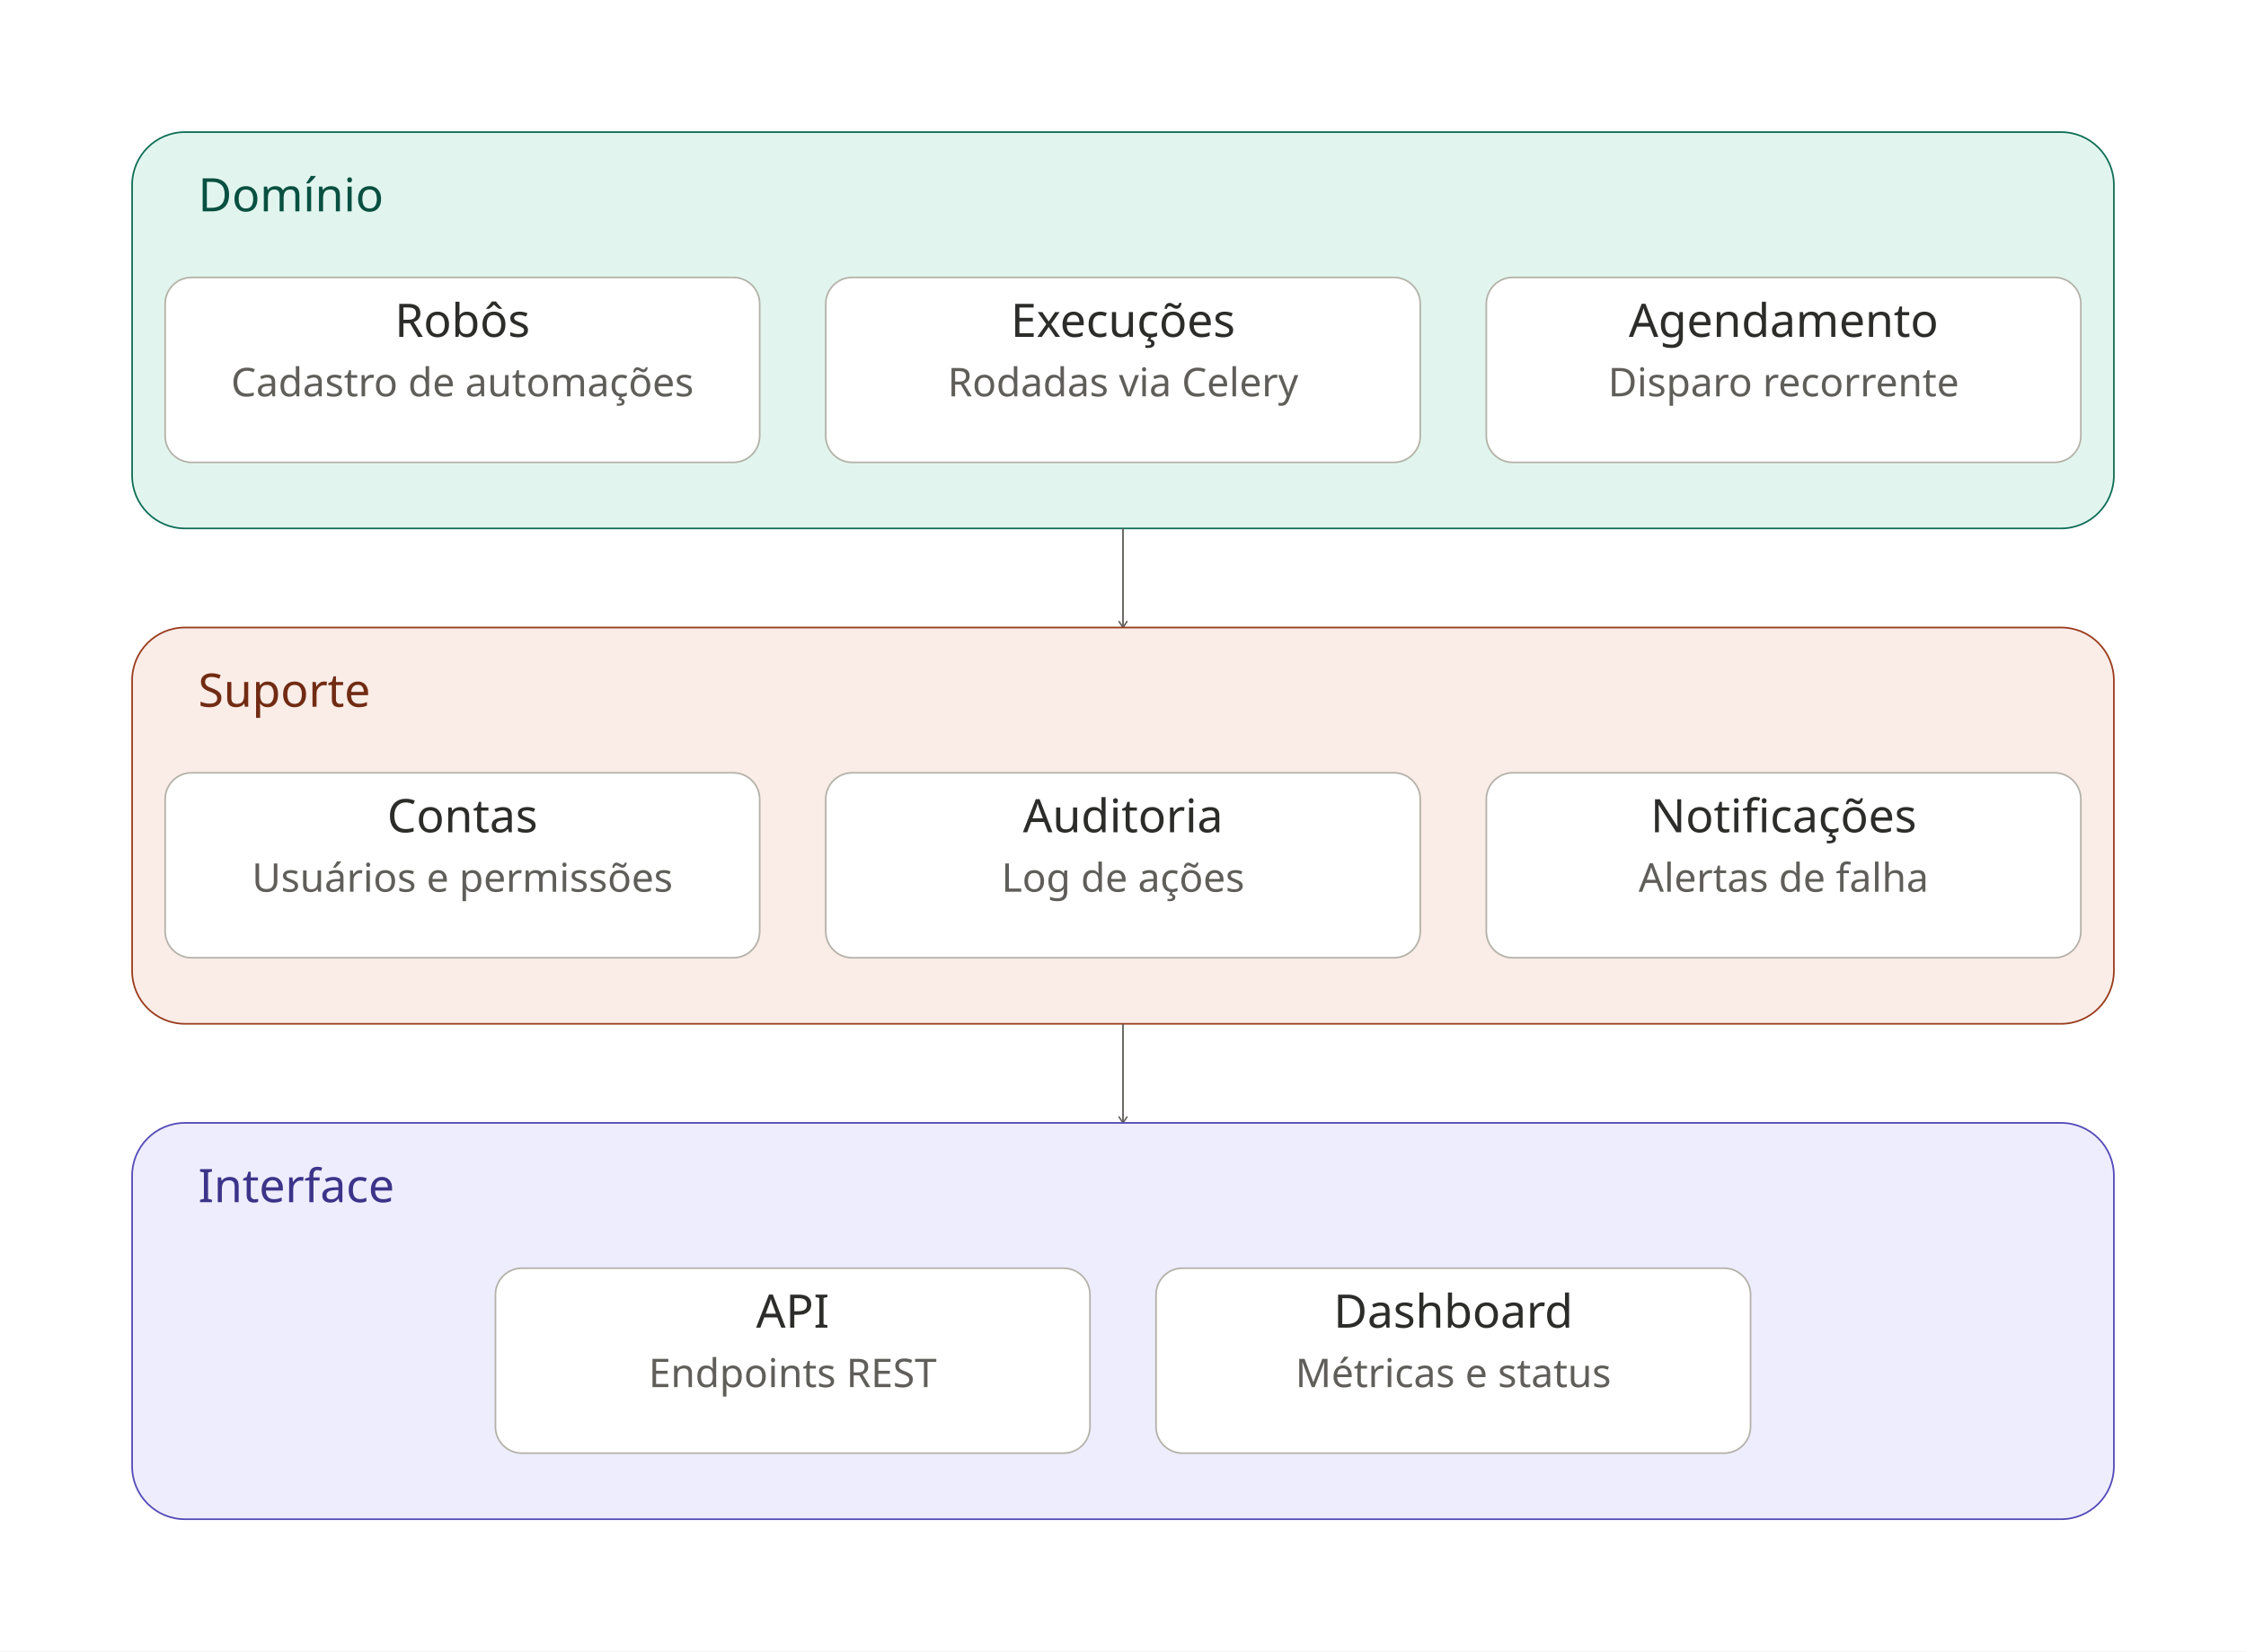
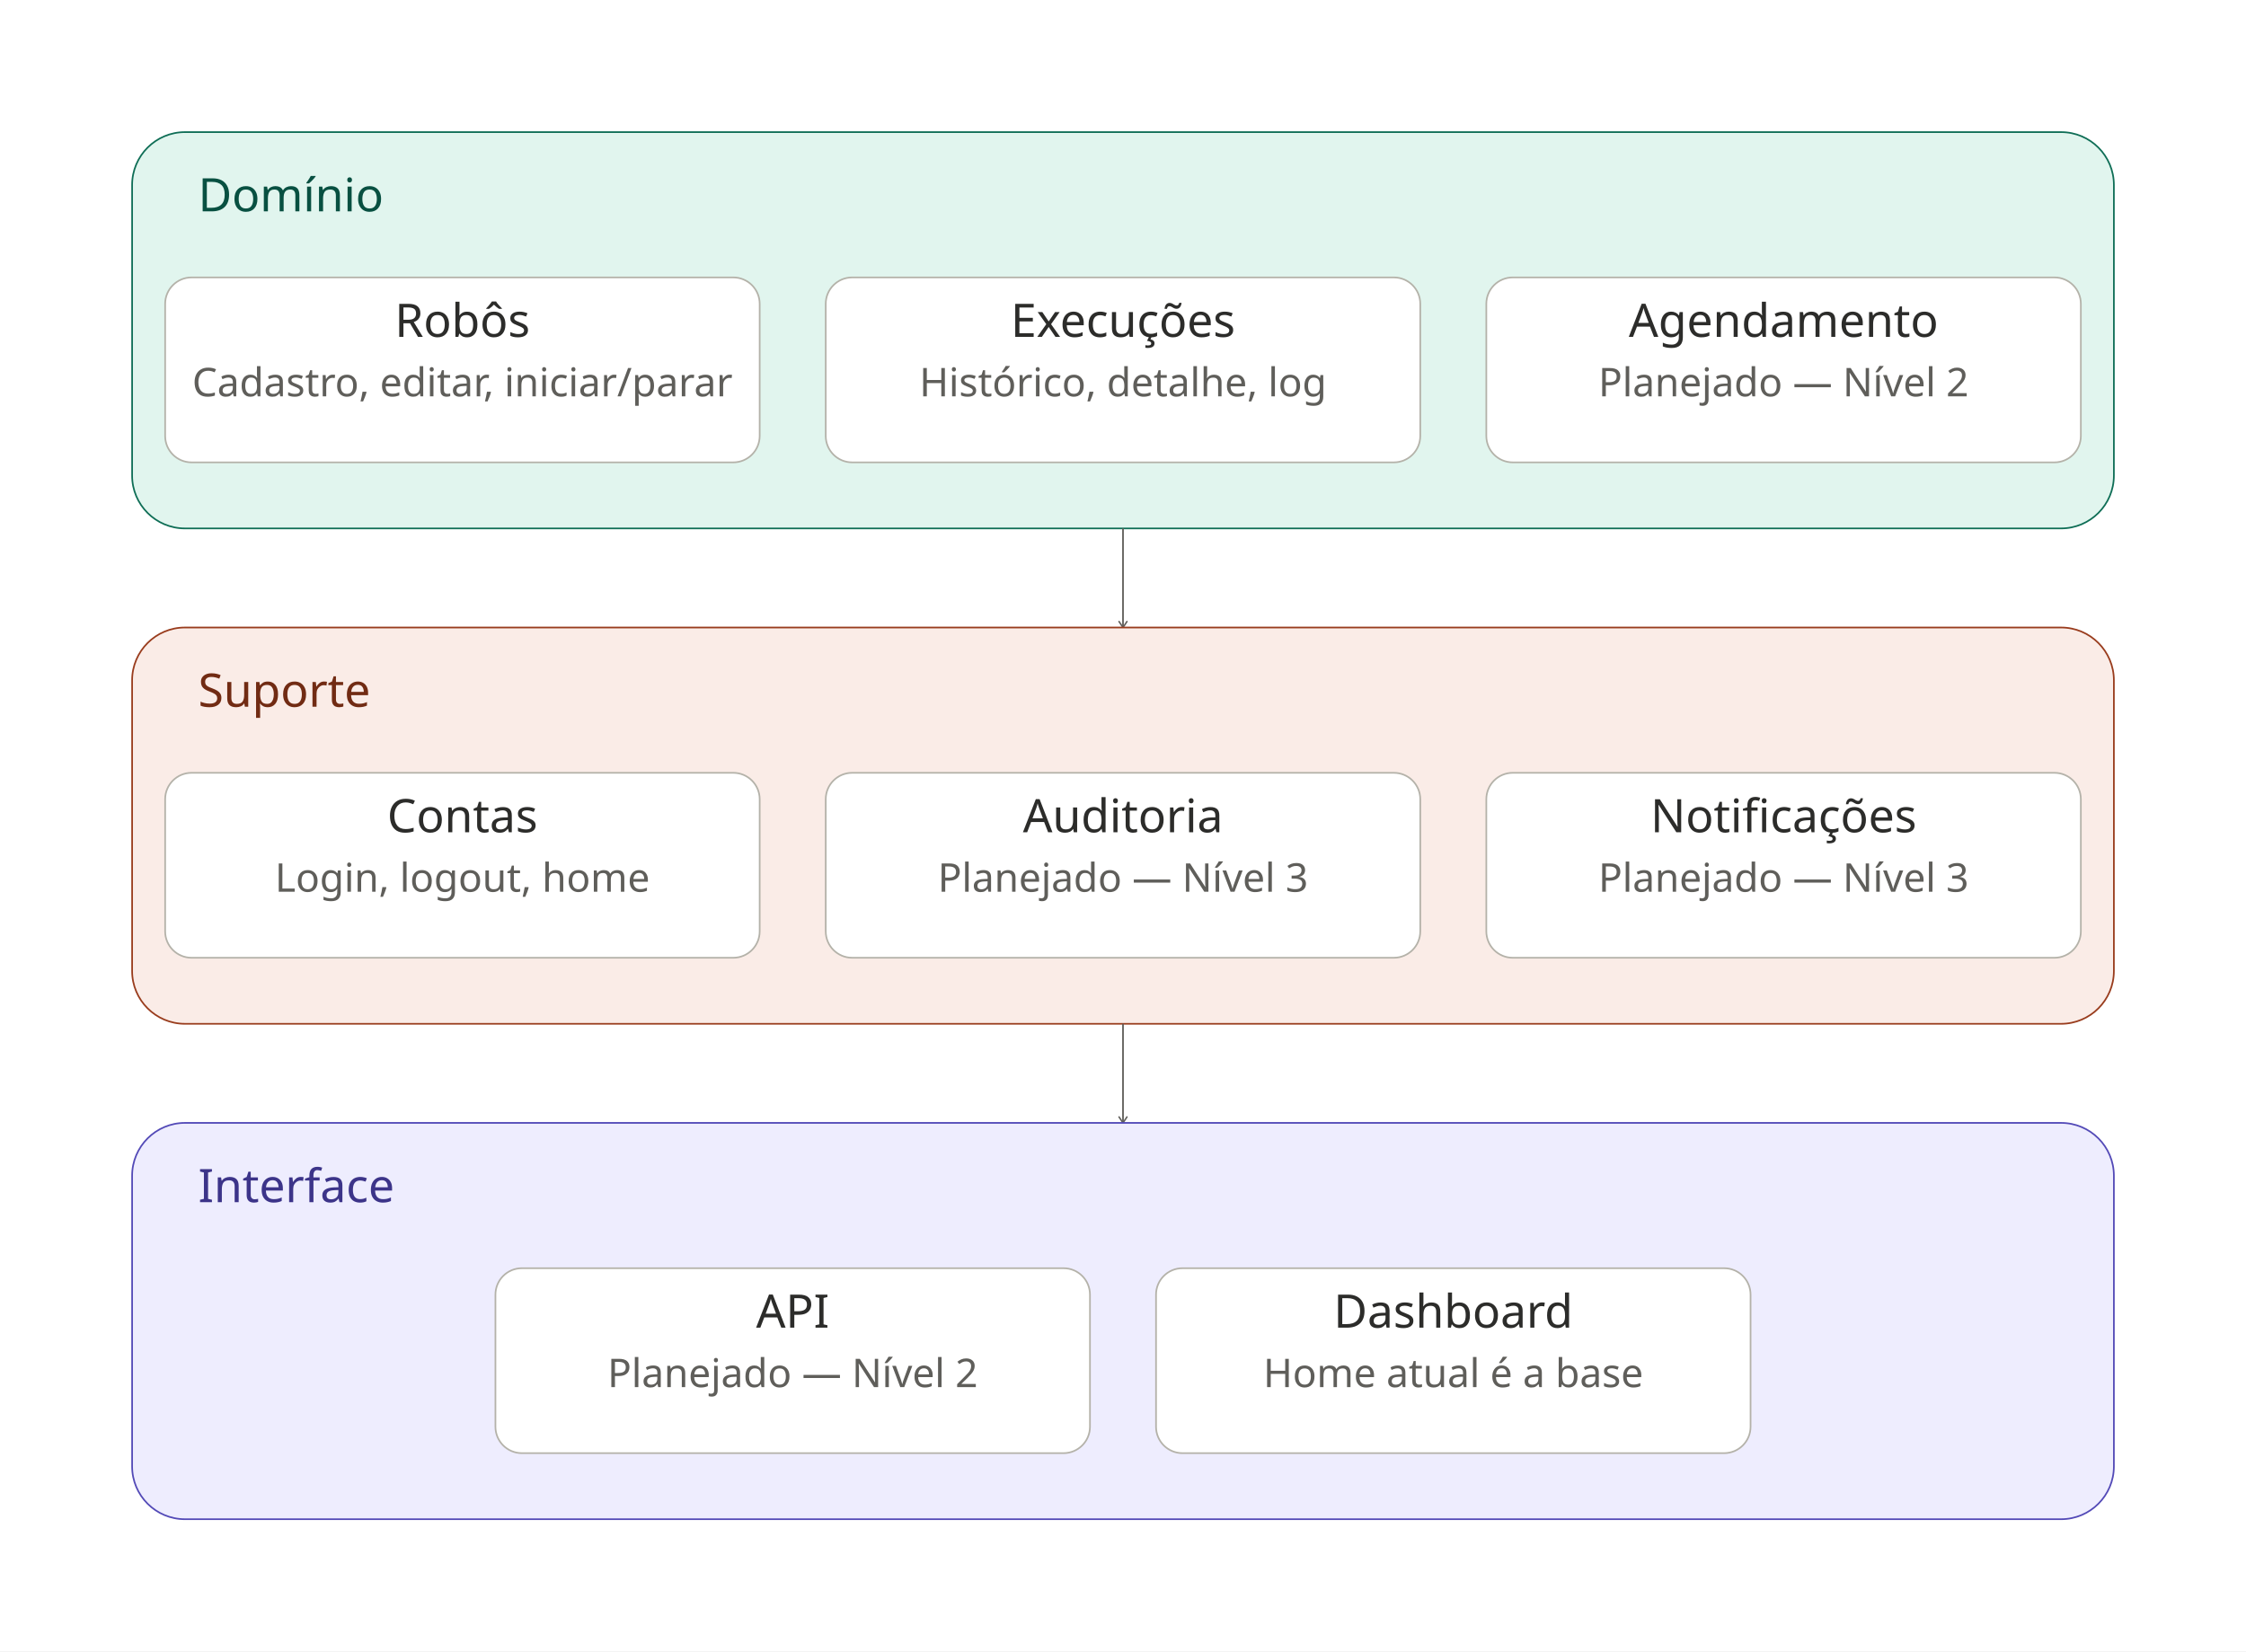
<svg xmlns="http://www.w3.org/2000/svg" width="680" height="500" viewBox="0 0 680 500" role="img">
  <defs>
    <marker id="arrow" viewBox="0 0 10 10" refX="8" refY="5" markerWidth="6" markerHeight="6" orient="auto-start-reverse">
      <path d="M2 1L8 5L2 9" fill="none" stroke="#5F5E5A" stroke-width="1.5" stroke-linecap="round" stroke-linejoin="round" />
    </marker>
  </defs>
  <rect width="680" height="500" fill="#FFFFFF" />
  <rect x="40" y="40" width="600" height="120" rx="16" fill="#E1F5EE" stroke="#0F6E56" stroke-width="0.5" />
  <text x="60" y="64" font-family="sans-serif" font-size="14" font-weight="500" fill="#085041">Domínio</text>
  <rect x="50" y="84" width="180" height="56" rx="8" fill="#FFFFFF" stroke="#B4B2A9" stroke-width="0.5" />
  <text x="140" y="102" text-anchor="middle" font-family="sans-serif" font-size="14" font-weight="500" fill="#2C2C2A">Robôs</text>
-   <text x="140" y="120" text-anchor="middle" font-family="sans-serif" font-size="12" fill="#5F5E5A">Cadastro de automações</text>
+   <text x="140" y="120" text-anchor="middle" font-family="sans-serif" font-size="12" fill="#5F5E5A">Cadastro, editar, iniciar/parar</text>
  <rect x="250" y="84" width="180" height="56" rx="8" fill="#FFFFFF" stroke="#B4B2A9" stroke-width="0.5" />
  <text x="340" y="102" text-anchor="middle" font-family="sans-serif" font-size="14" font-weight="500" fill="#2C2C2A">Execuções</text>
-   <text x="340" y="120" text-anchor="middle" font-family="sans-serif" font-size="12" fill="#5F5E5A">Rodadas via Celery</text>
+   <text x="340" y="120" text-anchor="middle" font-family="sans-serif" font-size="12" fill="#5F5E5A">Histórico, detalhe, log</text>
  <rect x="450" y="84" width="180" height="56" rx="8" fill="#FFFFFF" stroke="#B4B2A9" stroke-width="0.5" />
  <text x="540" y="102" text-anchor="middle" font-family="sans-serif" font-size="14" font-weight="500" fill="#2C2C2A">Agendamento</text>
-   <text x="540" y="120" text-anchor="middle" font-family="sans-serif" font-size="12" fill="#5F5E5A">Disparo recorrente</text>
+   <text x="540" y="120" text-anchor="middle" font-family="sans-serif" font-size="12" fill="#5F5E5A">Planejado — Nível 2</text>
  <line x1="340" y1="160" x2="340" y2="190" stroke="#5F5E5A" stroke-width="0.5" marker-end="url(#arrow)" />
  <rect x="40" y="190" width="600" height="120" rx="16" fill="#FAECE7" stroke="#993C1D" stroke-width="0.5" />
  <text x="60" y="214" font-family="sans-serif" font-size="14" font-weight="500" fill="#712B13">Suporte</text>
  <rect x="50" y="234" width="180" height="56" rx="8" fill="#FFFFFF" stroke="#B4B2A9" stroke-width="0.5" />
  <text x="140" y="252" text-anchor="middle" font-family="sans-serif" font-size="14" font-weight="500" fill="#2C2C2A">Contas</text>
-   <text x="140" y="270" text-anchor="middle" font-family="sans-serif" font-size="12" fill="#5F5E5A">Usuários e permissões</text>
+   <text x="140" y="270" text-anchor="middle" font-family="sans-serif" font-size="12" fill="#5F5E5A">Login, logout, home</text>
  <rect x="250" y="234" width="180" height="56" rx="8" fill="#FFFFFF" stroke="#B4B2A9" stroke-width="0.5" />
  <text x="340" y="252" text-anchor="middle" font-family="sans-serif" font-size="14" font-weight="500" fill="#2C2C2A">Auditoria</text>
-   <text x="340" y="270" text-anchor="middle" font-family="sans-serif" font-size="12" fill="#5F5E5A">Log de ações</text>
+   <text x="340" y="270" text-anchor="middle" font-family="sans-serif" font-size="12" fill="#5F5E5A">Planejado — Nível 3</text>
  <rect x="450" y="234" width="180" height="56" rx="8" fill="#FFFFFF" stroke="#B4B2A9" stroke-width="0.5" />
  <text x="540" y="252" text-anchor="middle" font-family="sans-serif" font-size="14" font-weight="500" fill="#2C2C2A">Notificações</text>
-   <text x="540" y="270" text-anchor="middle" font-family="sans-serif" font-size="12" fill="#5F5E5A">Alertas de falha</text>
+   <text x="540" y="270" text-anchor="middle" font-family="sans-serif" font-size="12" fill="#5F5E5A">Planejado — Nível 3</text>
  <line x1="340" y1="310" x2="340" y2="340" stroke="#5F5E5A" stroke-width="0.5" marker-end="url(#arrow)" />
  <rect x="40" y="340" width="600" height="120" rx="16" fill="#EEEDFE" stroke="#534AB7" stroke-width="0.5" />
  <text x="60" y="364" font-family="sans-serif" font-size="14" font-weight="500" fill="#3C3489">Interface</text>
  <rect x="150" y="384" width="180" height="56" rx="8" fill="#FFFFFF" stroke="#B4B2A9" stroke-width="0.5" />
  <text x="240" y="402" text-anchor="middle" font-family="sans-serif" font-size="14" font-weight="500" fill="#2C2C2A">API</text>
-   <text x="240" y="420" text-anchor="middle" font-family="sans-serif" font-size="12" fill="#5F5E5A">Endpoints REST</text>
+   <text x="240" y="420" text-anchor="middle" font-family="sans-serif" font-size="12" fill="#5F5E5A">Planejado — Nível 2</text>
  <rect x="350" y="384" width="180" height="56" rx="8" fill="#FFFFFF" stroke="#B4B2A9" stroke-width="0.5" />
  <text x="440" y="402" text-anchor="middle" font-family="sans-serif" font-size="14" font-weight="500" fill="#2C2C2A">Dashboard</text>
-   <text x="440" y="420" text-anchor="middle" font-family="sans-serif" font-size="12" fill="#5F5E5A">Métricas e status</text>
+   <text x="440" y="420" text-anchor="middle" font-family="sans-serif" font-size="12" fill="#5F5E5A">Home atual é a base</text>
</svg>
